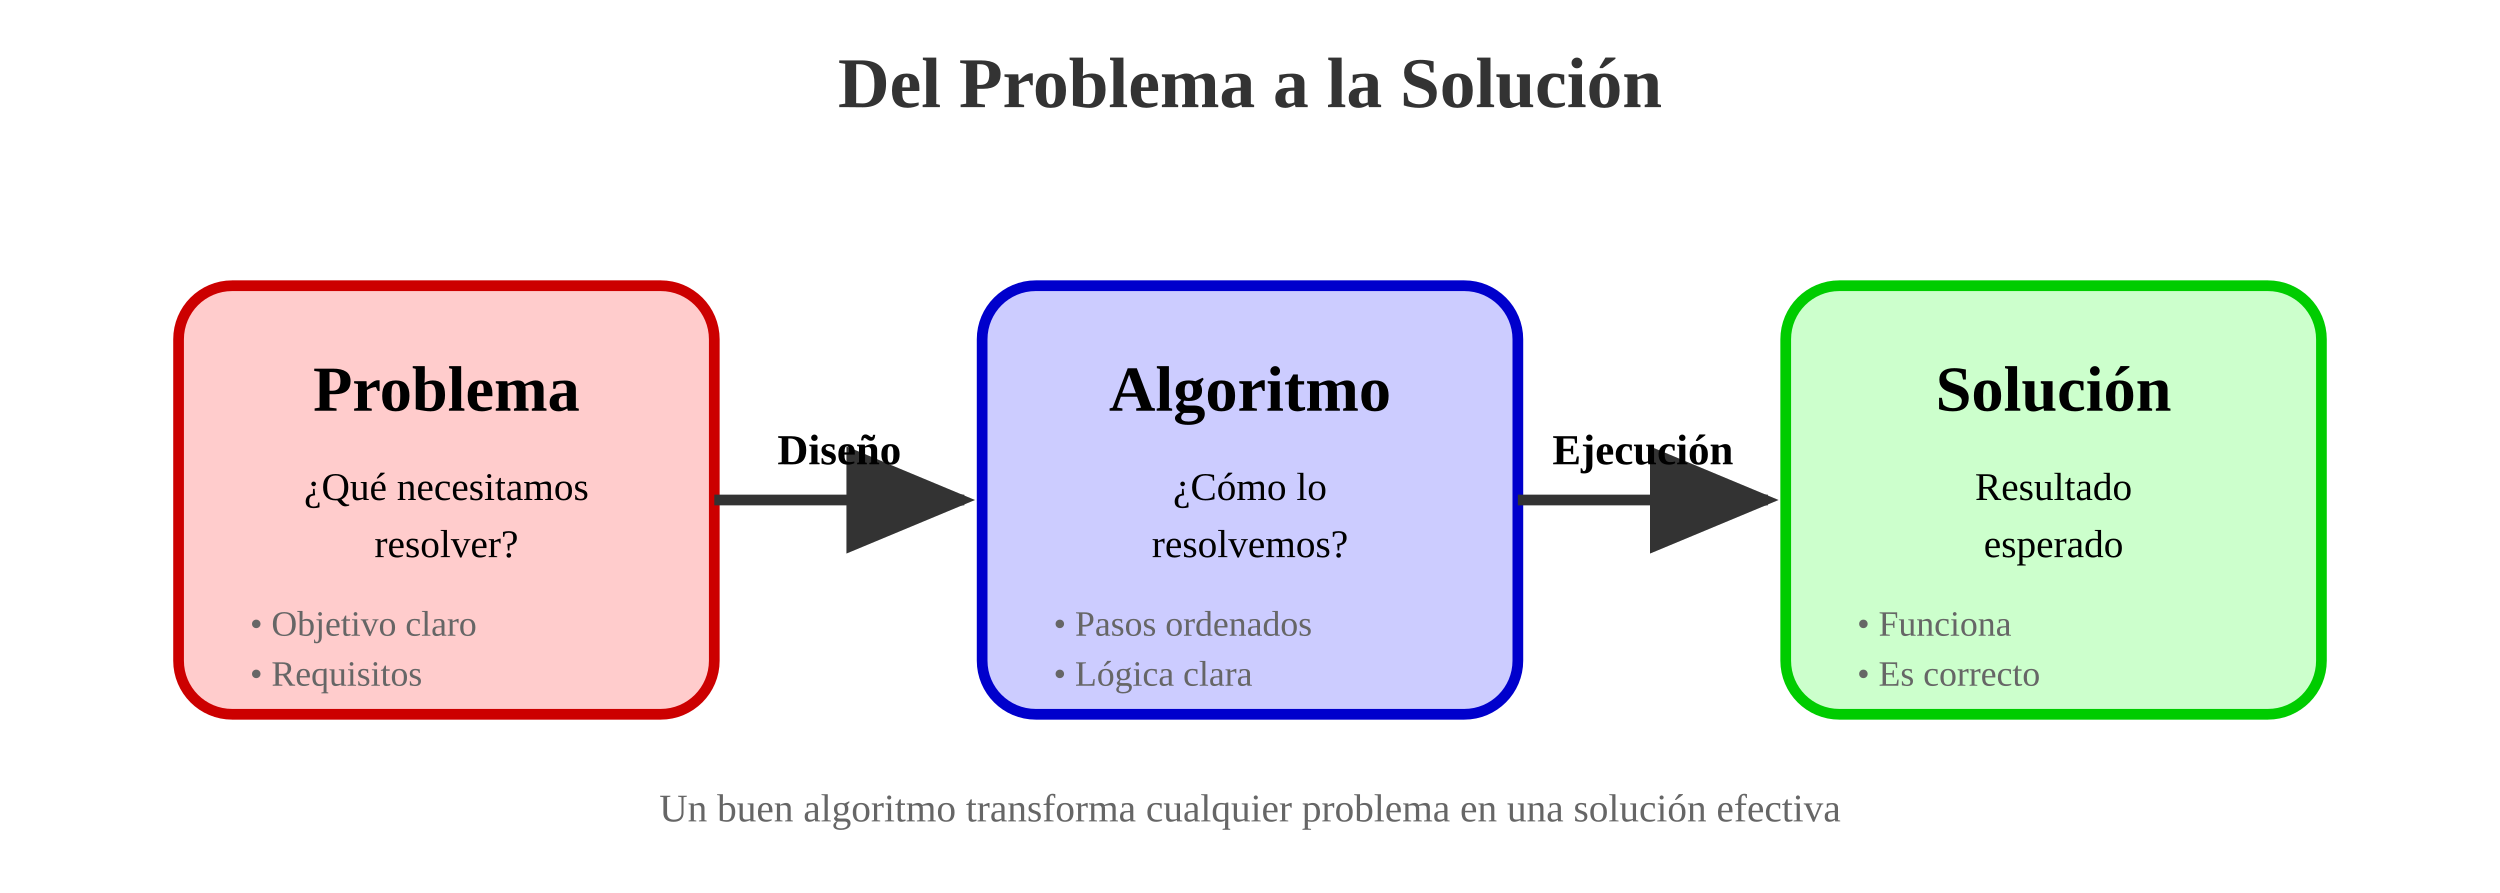
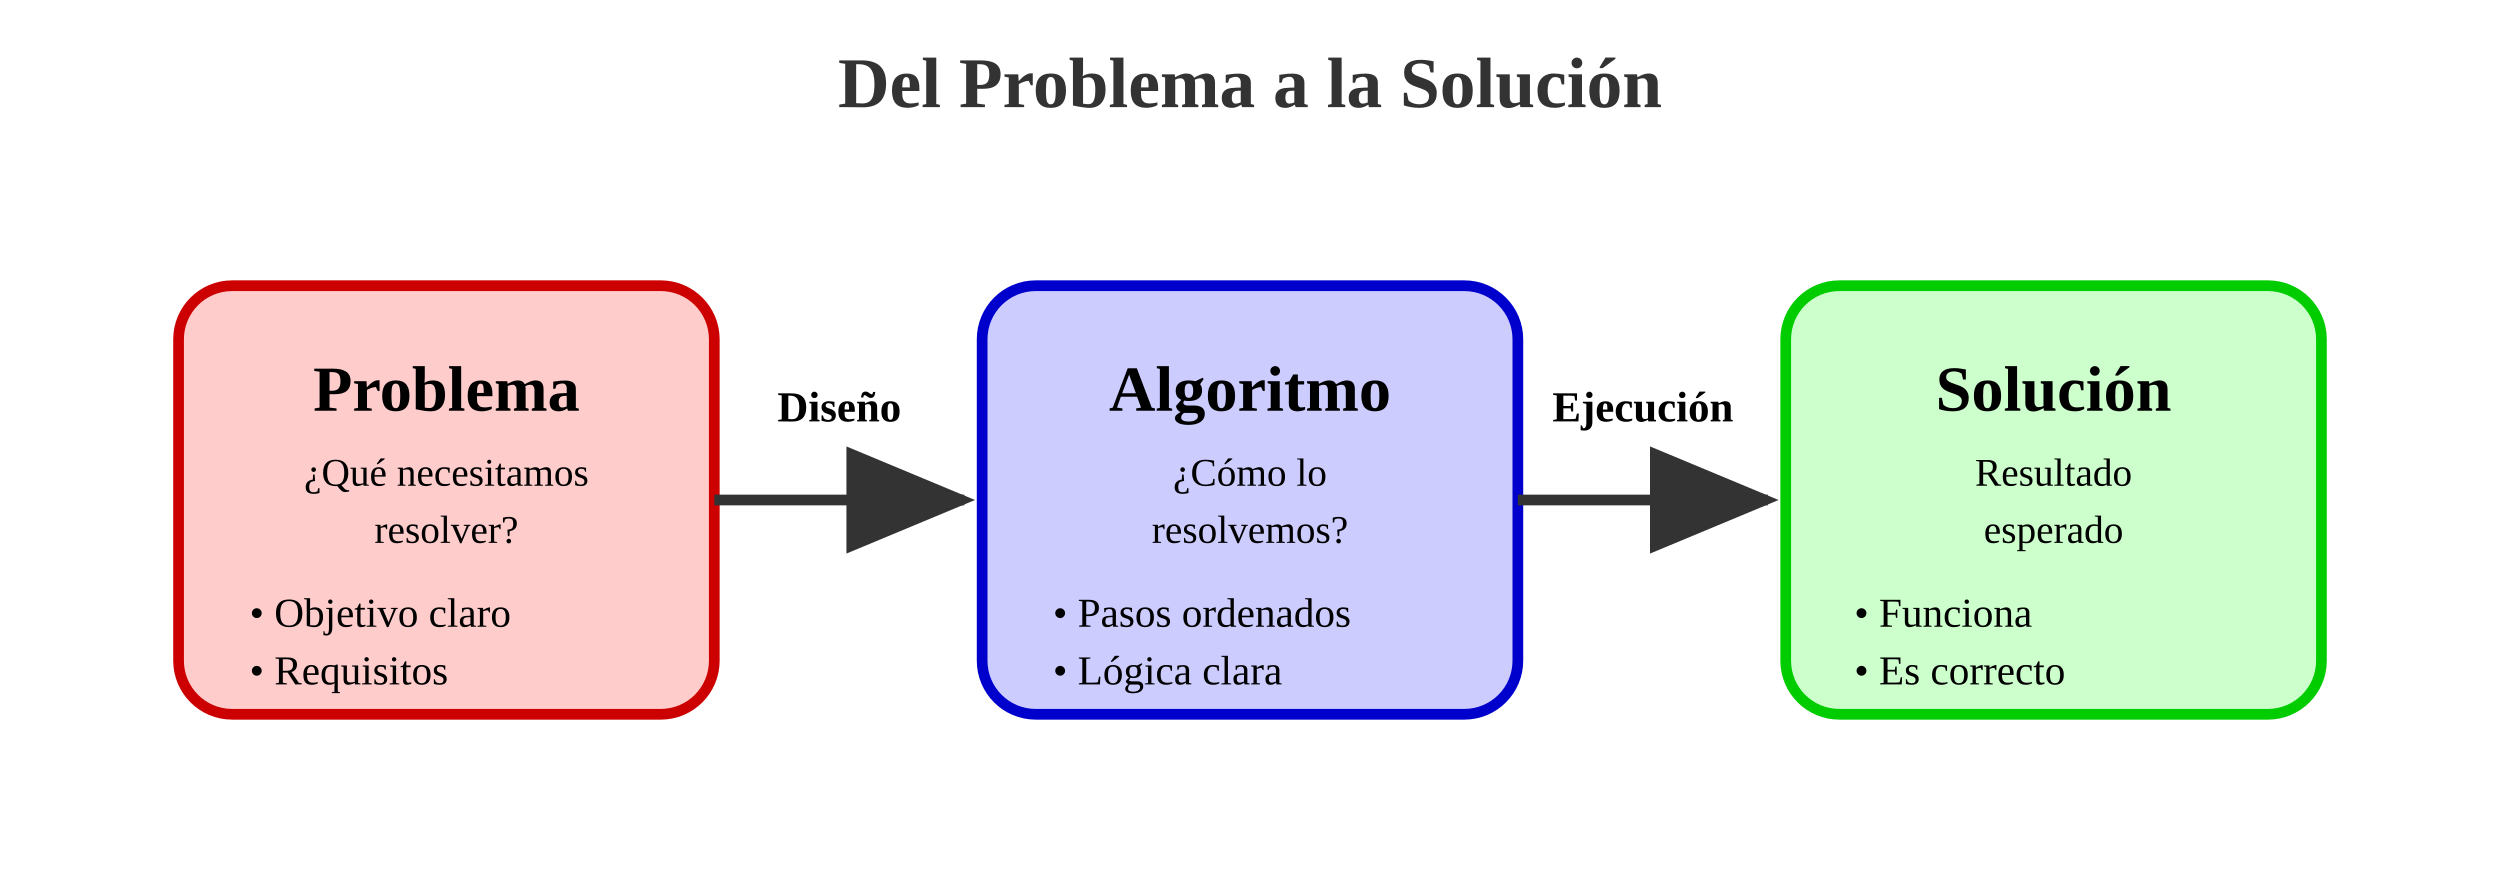
- <svg xmlns="http://www.w3.org/2000/svg" viewBox="0 0 700 250">
-   <defs>
+ <svg xmlns="http://www.w3.org/2000/svg" viewBox="0 0 700 250" version="1.1" id="svg19">
+   <defs id="defs1">
    <marker id="arrow2" markerWidth="12" markerHeight="10" refX="11" refY="5" orient="auto">
-       <polygon points="0 0, 12 5, 0 10" fill="#333" />
+       <polygon points="0 0, 12 5, 0 10" fill="#333" id="polygon1" />
    </marker>
  </defs>
-   <text x="350" y="30" font-size="20" font-weight="bold" text-anchor="middle" fill="#333">Del Problema a la Solución</text>
-   <rect x="50" y="80" width="150" height="120" rx="15" fill="#ffcccc" stroke="#cc0000" stroke-width="3" />
-   <text x="125" y="115" font-size="18" font-weight="bold" text-anchor="middle">Problema</text>
-   <text x="125" y="140" font-size="11" text-anchor="middle">¿Qué necesitamos</text>
-   <text x="125" y="156" font-size="11" text-anchor="middle">resolver?</text>
-   <text x="70" y="178" font-size="10" fill="#666">• Objetivo claro</text>
-   <text x="70" y="192" font-size="10" fill="#666">• Requisitos</text>
-   <rect x="275" y="80" width="150" height="120" rx="15" fill="#ccccff" stroke="#0000cc" stroke-width="3" />
-   <text x="350" y="115" font-size="18" font-weight="bold" text-anchor="middle">Algoritmo</text>
-   <text x="350" y="140" font-size="11" text-anchor="middle">¿Cómo lo</text>
-   <text x="350" y="156" font-size="11" text-anchor="middle">resolvemos?</text>
-   <text x="295" y="178" font-size="10" fill="#666">• Pasos ordenados</text>
-   <text x="295" y="192" font-size="10" fill="#666">• Lógica clara</text>
-   <rect x="500" y="80" width="150" height="120" rx="15" fill="#ccffcc" stroke="#00cc00" stroke-width="3" />
-   <text x="575" y="115" font-size="18" font-weight="bold" text-anchor="middle">Solución</text>
-   <text x="575" y="140" font-size="11" text-anchor="middle">Resultado</text>
-   <text x="575" y="156" font-size="11" text-anchor="middle">esperado</text>
-   <text x="520" y="178" font-size="10" fill="#666">• Funciona</text>
-   <text x="520" y="192" font-size="10" fill="#666">• Es correcto</text>
-   <line x1="200" y1="140" x2="270" y2="140" stroke="#333" stroke-width="3" marker-end="url(#arrow2)" />
-   <text x="235" y="130" font-size="12" font-weight="bold" text-anchor="middle">Diseño</text>
-   <line x1="425" y1="140" x2="495" y2="140" stroke="#333" stroke-width="3" marker-end="url(#arrow2)" />
-   <text x="460" y="130" font-size="12" font-weight="bold" text-anchor="middle">Ejecución</text>
-   <text x="350" y="230" font-size="11" text-anchor="middle" fill="#666">Un buen algoritmo transforma cualquier problema en una solución efectiva</text>
+   <text x="350" y="30" font-size="20" font-weight="bold" text-anchor="middle" fill="#333" id="text1">Del Problema a la Solución</text>
+   <rect x="50" y="80" width="150" height="120" rx="15" fill="#ffcccc" stroke="#cc0000" stroke-width="3" id="rect1" />
+   <text x="125" y="115" font-size="18" font-weight="bold" text-anchor="middle" id="text2">Problema</text>
+   <text x="125" y="136" font-size="11px" text-anchor="middle" id="text3">¿Qué necesitamos</text>
+   <text x="125" y="152" font-size="11px" text-anchor="middle" id="text4">resolver?</text>
+   <text x="69.882" y="175.494" font-size="11.528px" fill="#666" id="text5" style="fill:#000000;stroke-width:1.153">• Objetivo claro</text>
+   <text x="69.882" y="191.633" font-size="11.528px" fill="#666" id="text6" style="fill:#000000;stroke-width:1.153">• Requisitos</text>
+   <rect x="275" y="80" width="150" height="120" rx="15" fill="#ccccff" stroke="#0000cc" stroke-width="3" id="rect6" />
+   <text x="350" y="115" font-size="18" font-weight="bold" text-anchor="middle" id="text7">Algoritmo</text>
+   <text x="350" y="136" font-size="11px" text-anchor="middle" id="text8">¿Cómo lo</text>
+   <text x="350" y="152" font-size="11px" text-anchor="middle" id="text9">resolvemos?</text>
+   <text x="294.831" y="175.494" font-size="11.528px" fill="#666" id="text10" style="fill:#000000;stroke-width:1.153">• Pasos ordenados</text>
+   <text x="294.831" y="191.633" font-size="11.528px" fill="#666" id="text11" style="fill:#000000;stroke-width:1.153">• Lógica clara</text>
+   <rect x="500" y="80" width="150" height="120" rx="15" fill="#ccffcc" stroke="#00cc00" stroke-width="3" id="rect11" />
+   <text x="575" y="115" font-size="18" font-weight="bold" text-anchor="middle" id="text12">Solución</text>
+   <text x="575" y="136" font-size="11px" text-anchor="middle" id="text13">Resultado</text>
+   <text x="575" y="152" font-size="11px" text-anchor="middle" id="text14">esperado</text>
+   <text x="519.205" y="175.494" font-size="11.528px" fill="#666" id="text15" style="fill:#000000;stroke-width:1.153">• Funciona</text>
+   <text x="519.205" y="191.633" font-size="11.528px" fill="#666" id="text16" style="fill:#000000;stroke-width:1.153">• Es correcto</text>
+   <line x1="200" y1="140" x2="270" y2="140" stroke="#333" stroke-width="3" marker-end="url(#arrow2)" id="line16" />
+   <text x="235" y="118" font-size="12px" font-weight="bold" text-anchor="middle" id="text17">Diseño</text>
+   <line x1="425" y1="140" x2="495" y2="140" stroke="#333" stroke-width="3" marker-end="url(#arrow2)" id="line17" />
+   <text x="460" y="118" font-size="12px" font-weight="bold" text-anchor="middle" id="text18">Ejecución</text>
</svg>
